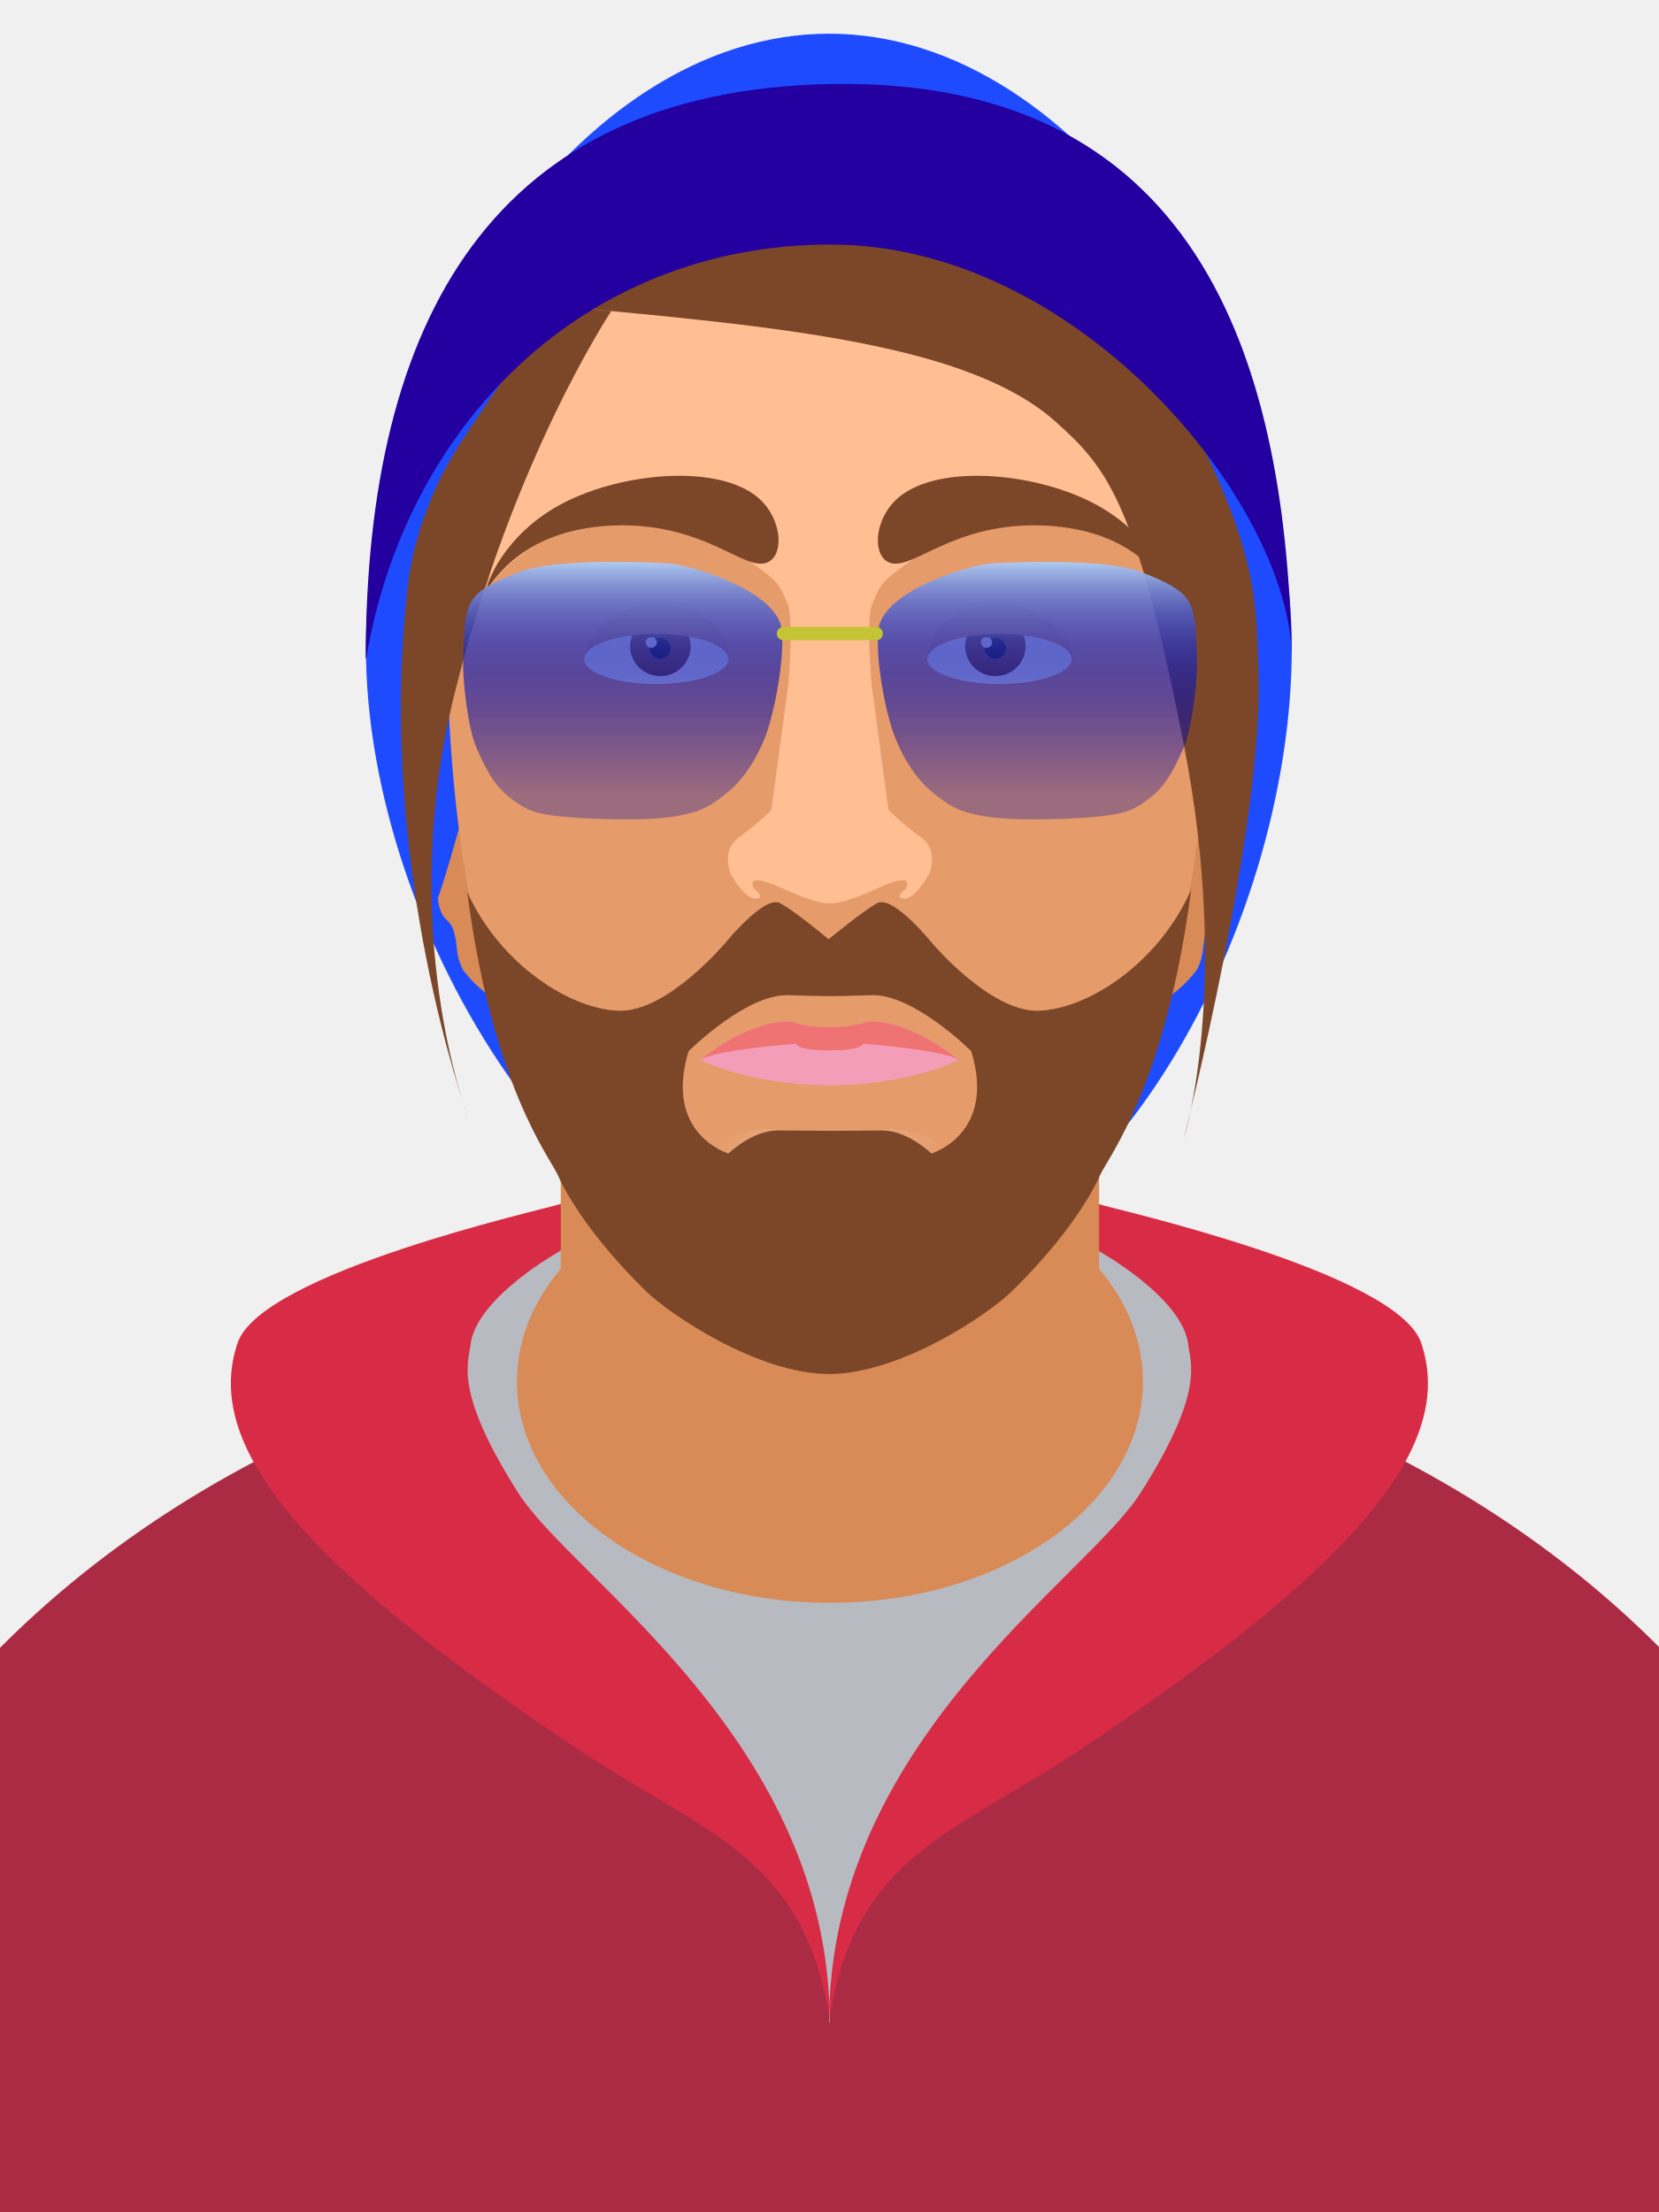
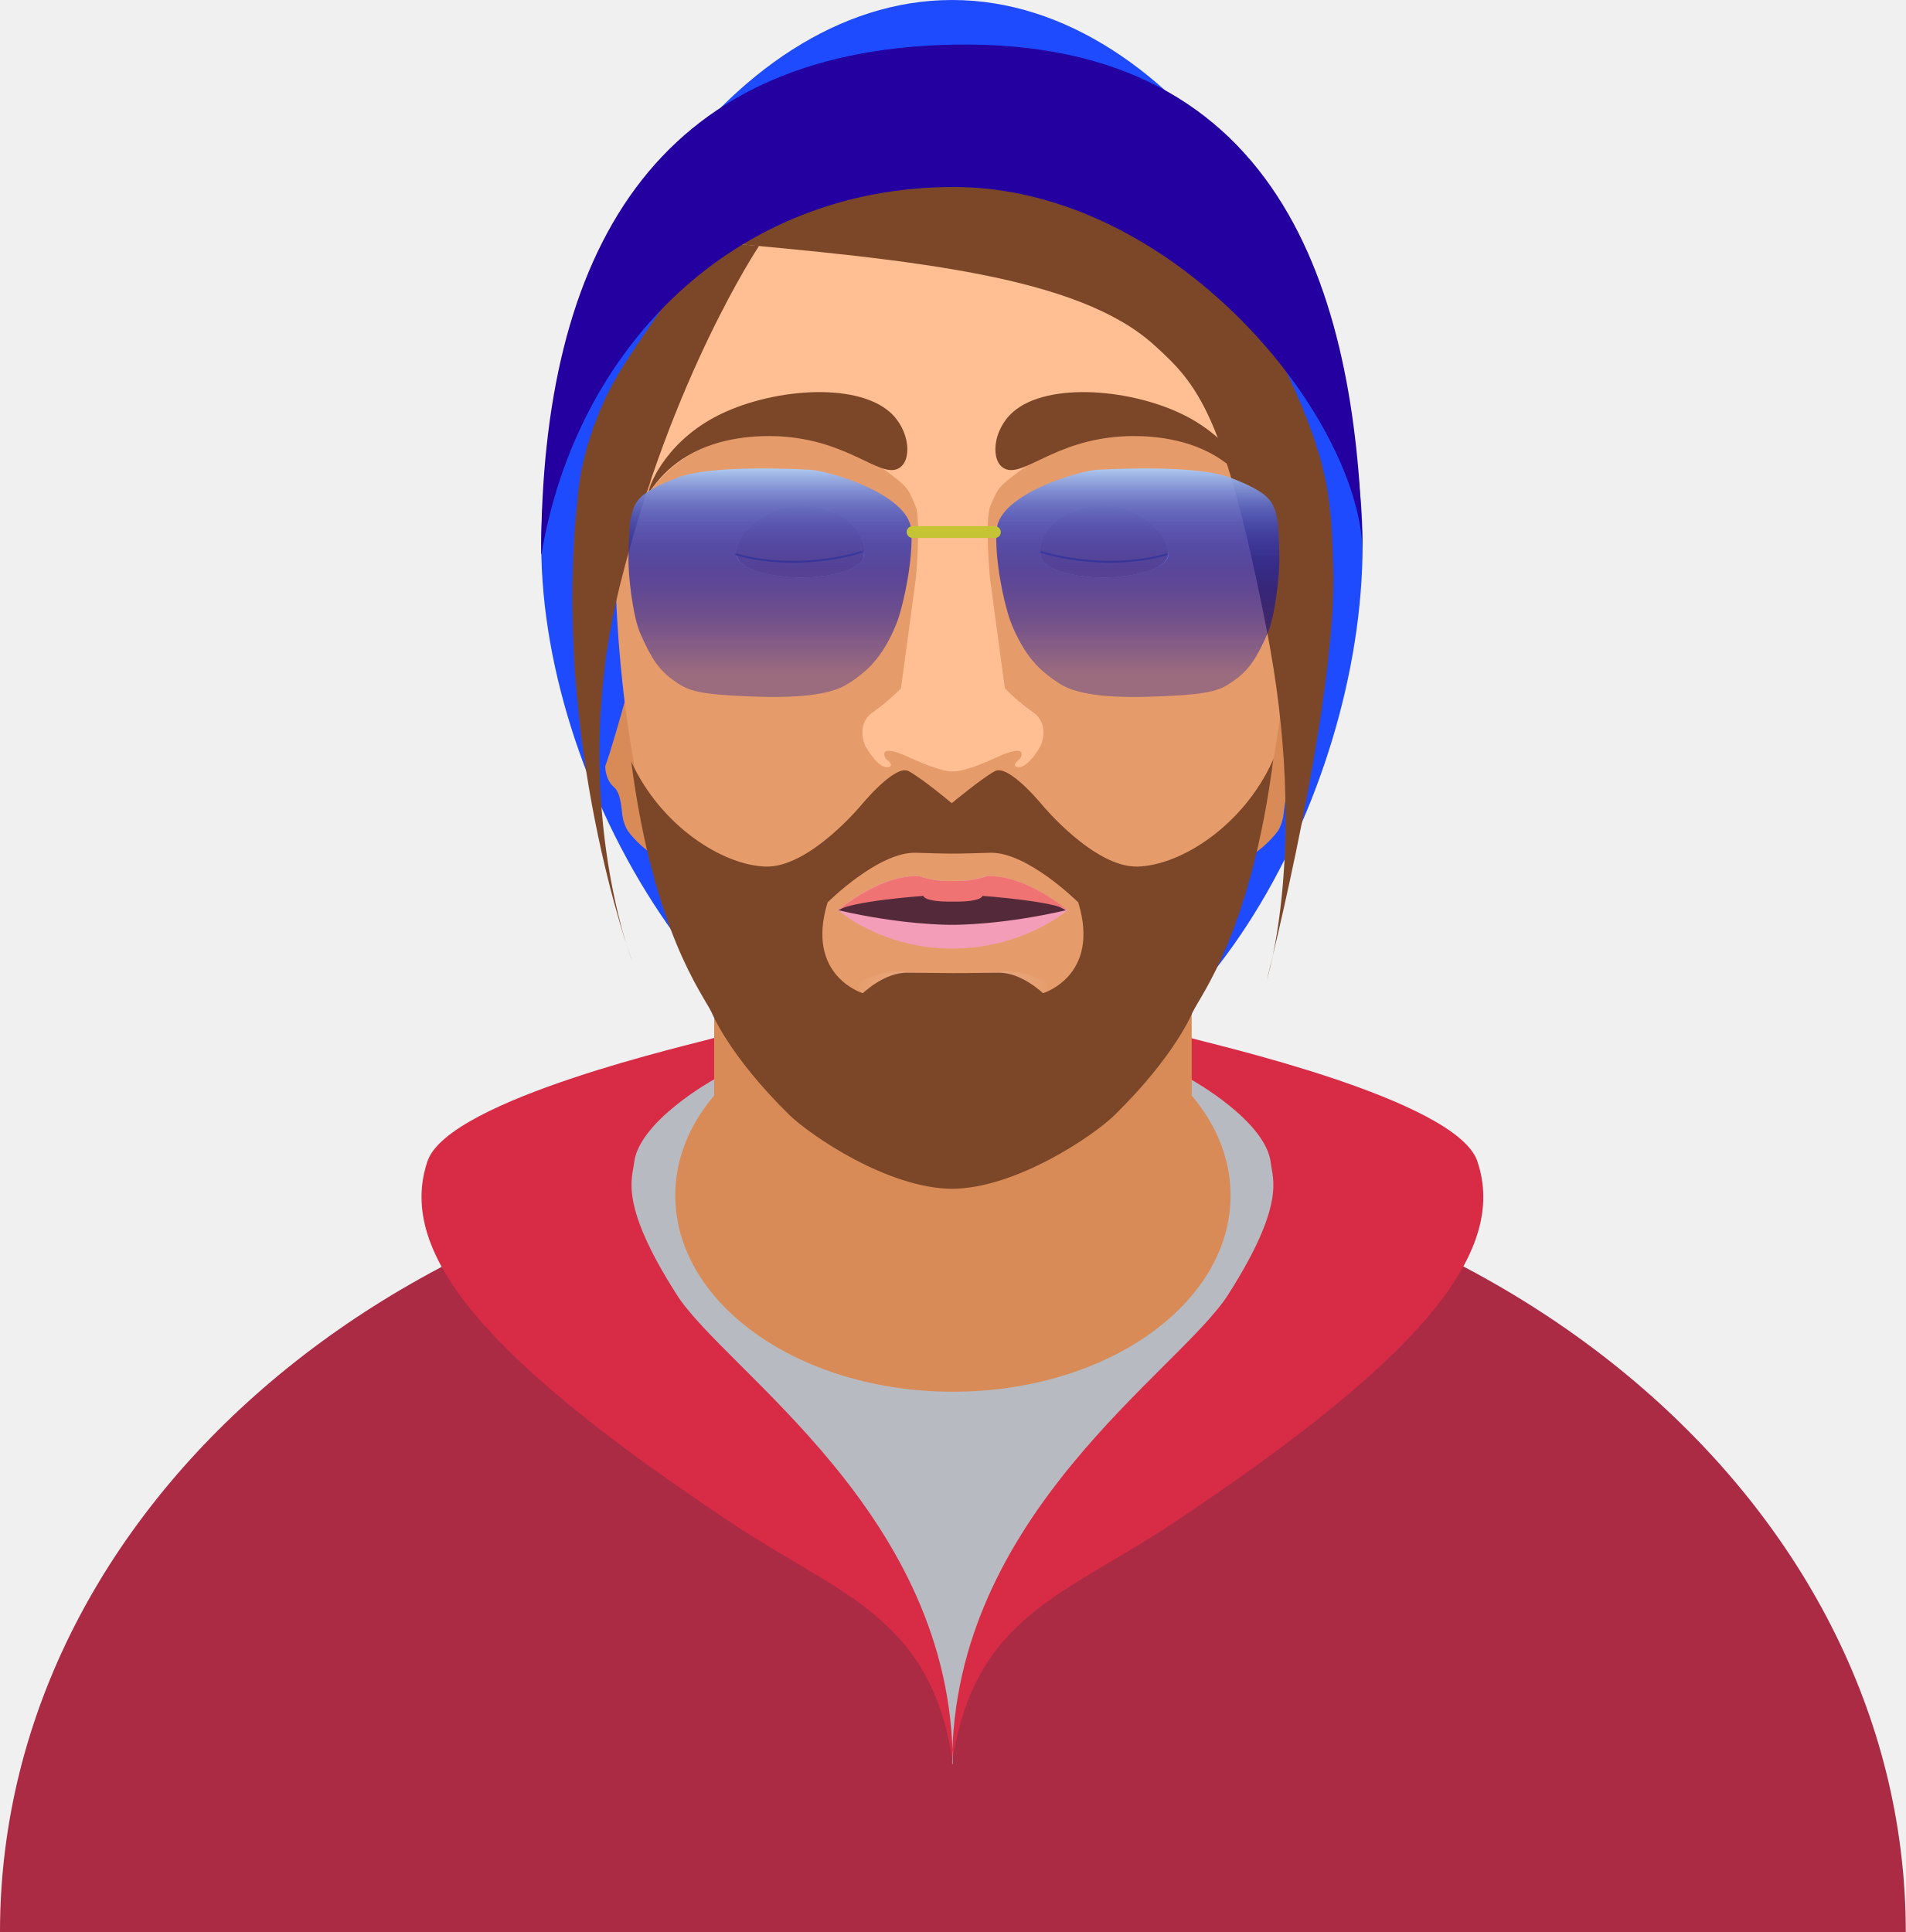
- <svg xmlns="http://www.w3.org/2000/svg" version="1.1" id="profile-picture" x="0px" y="0px" viewBox="0 0 768 1024" style="enable-background:new 0 0 768 1024;" xml:space="preserve">
-   <style type="text/css">
- 	.st0{fill:#AB2B45;}
- 	.st1{fill:#D82B45;}
- 	.st2{fill:#B8BAC1;}
- 	.st3{fill:#D88B56;}
- 	.st4{fill:#1F4BFF;}
- 	.st5{fill:#E59B6A;}
- 	.st6{fill:url(#barbilla_00000011029923621825752590000010954523284827705486_);}
- 	.st7{fill:#7C4729;}
- 	.st8{fill:#F49DB8;}
- 	.st9{fill:#FFBF93;}
- 	.st10{fill:#23009F;}
- 	.st11{fill:none;stroke:#7A5C5C;}
- 	.st12{display:none;}
- 	.st13{display:inline;fill:#F49DB8;}
- 	.st14{display:inline;fill:#542A3B;}
- 	.st15{fill:#EF7373;}
- 	.st16{fill:#FFFEF8;}
- 	.st17{fill:#773A11;}
- 	.st18{stroke:#000000;stroke-miterlimit:10;}
- 	.st19{fill:#FFFFFF;}
- 	.st20{fill:url(#lente_izq_00000052079855053341554320000012634867327023321014_);}
- 	.st21{fill:url(#lente_der_00000178174954654604261990000007848434116371656110_);}
- 	.st22{fill:#C4C435;}
- </style>
+ <svg xmlns="http://www.w3.org/2000/svg" xmlns:xlink="http://www.w3.org/1999/xlink" id="profile-picture" viewBox="0 0 994.6 1008.4">
+   <defs>
+     <style>.cls-1{fill:#ab2b45;}.cls-2{fill:#d82b45;}.cls-3{fill:#b8bac1;}.cls-4{fill:#d88b56;}.cls-5{fill:#1f4bff;}.cls-6{fill:#fff;}.cls-7{fill:#7c4729;}.cls-8{stroke:#000;stroke-miterlimit:10;}.cls-9{fill:#e59b6a;}.cls-10{fill:url(#Degradado_sin_nombre);}.cls-11{fill:#f49db8;}.cls-12{fill:#ffbf93;}.cls-13{fill:#23009f;}.cls-14{fill:#542a3b;}.cls-15{fill:#ef7373;}.cls-16{fill:none;stroke:#7a5c5c;}.cls-17{fill:url(#Degradado_sin_nombre_2);}.cls-18{fill:url(#Degradado_sin_nombre_3);}.cls-19{fill:#c4c435;}</style>
+     <radialGradient id="Degradado_sin_nombre" cx="383.68" cy="-23.89" r="85.15" gradientTransform="translate(0 541.22) scale(1 0.45)" gradientUnits="userSpaceOnUse">
+       <stop offset="0.09" stop-color="#eeb99d" />
+       <stop offset="0.24" stop-color="#eaac87" />
+       <stop offset="0.41" stop-color="#e7a377" />
+       <stop offset="0.6" stop-color="#e69d6d" />
+       <stop offset="0.84" stop-color="#e59b6a" />
+     </radialGradient>
+     <linearGradient id="Degradado_sin_nombre_2" x1="288.27" y1="900.67" x2="288.27" y2="1019.89" gradientTransform="matrix(1, 0, 0, -1, 0, 1280)" gradientUnits="userSpaceOnUse">
+       <stop offset="0.1" stop-color="#0006aa" stop-opacity="0.32" />
+       <stop offset="0.33" stop-color="#0208ab" stop-opacity="0.5" />
+       <stop offset="0.47" stop-color="#0911ae" stop-opacity="0.6" />
+       <stop offset="0.57" stop-color="#161fb3" stop-opacity="0.68" />
+       <stop offset="0.67" stop-color="#2832ba" stop-opacity="0.75" />
+       <stop offset="0.76" stop-color="#3f4cc3" stop-opacity="0.82" />
+       <stop offset="0.84" stop-color="#5b6cce" stop-opacity="0.88" />
+       <stop offset="0.91" stop-color="#7c91db" stop-opacity="0.93" />
+       <stop offset="0.98" stop-color="#a2bcea" stop-opacity="0.98" />
+       <stop offset="1" stop-color="#afcaef" />
+     </linearGradient>
+     <linearGradient id="Degradado_sin_nombre_3" x1="-1499.78" y1="900.67" x2="-1499.78" y2="1019.89" gradientTransform="translate(-1019.55 1280) rotate(180)" xlink:href="#Degradado_sin_nombre_2" />
+   </defs>
  <g id="cara">
    <g id="ropa">
-       <path id="campera-atras" class="st0" d="M-113.1,1024c0-227.2,222.7-411.3,497.3-411.3S881.5,796.8,881.5,1024" />
-       <path id="campera-frente" class="st1" d="M384.1,934.6c-11.9-75.3-58-86-114.5-123.5C141.1,725.8,93.6,669.9,110,621.7    c11-32.6,141.2-61.7,149.4-64.3h249.1c8.2,2.6,138.4,31.7,149.4,64.3c16.4,48.2-31.1,104.1-159.6,189.4    c-56.5,37.5-102.5,48.2-114.4,123.5" />
-       <path id="escote_remera" class="st2" d="M384.1,936.3c0-130.1-118.4-204.9-144-244.9c-30.2-47.3-23.2-60.5-22.3-68.8    c2.5-22,41.7-43.6,41.7-43.6h248.9c0,0,39.2,21.6,41.7,43.6c0.9,8.3,7.9,21.5-22.3,68.8c-25.6,40-144,114.8-144,244.9" />
+       <path id="campera-atras" class="cls-1" d="M-113.57,1024c0-227.2,222.7-411.3,497.3-411.3S881,796.8,881,1024" transform="translate(113.57 -15.6)" />
+       <path id="campera-frente" class="cls-2" d="M383.63,934.6c-11.9-75.3-58-86-114.5-123.5-128.5-85.3-176-141.2-159.6-189.4,11-32.6,141.2-61.7,149.4-64.3H508c8.2,2.6,138.4,31.7,149.4,64.3,16.4,48.2-31.1,104.1-159.6,189.4-56.5,37.5-102.5,48.2-114.4,123.5" transform="translate(113.57 -15.6)" />
+       <path id="escote_remera" data-name="escote remera" class="cls-3" d="M383.63,936.3c0-130.1-118.4-204.9-144-244.9-30.2-47.3-23.2-60.5-22.3-68.8,2.5-22,41.7-43.6,41.7-43.6h248.9s39.2,21.6,41.7,43.6c.9,8.3,7.9,21.5-22.3,68.8-25.6,40-144,114.8-144,244.9" transform="translate(113.57 -15.6)" />
    </g>
-     <path id="cuello" class="st3" d="M384.2,742c80,0,144.9-45.8,144.9-102.4c0-16.8-5.7-32.6-15.9-46.6c-1.2-1.7-2.5-3.3-3.8-4.9   l-0.6-0.7v-49.1H259.6v49.1l-0.6,0.7c-1.3,1.6-2.6,3.2-3.8,4.9c-10.2,14-15.9,29.8-15.9,46.6C239.4,696.2,304.2,742,384.2,742" />
-     <path id="gorro-atras" class="st4" d="M383.8,15.6C502.1,15.6,598,168.4,598,300.1s-90.2,296.7-208.5,296.7s-220.1-165-220.1-296.7   S265.4,15.6,383.8,15.6z" />
-     <path id="orejas" class="st3" d="M554.2,377.5c9.1,32.5,11.4,38,11.4,38s0.2,7-4.5,10.9c-4.1,3.4-3.8,12.9-4.7,16.3   c-0.9,3.6-2.1,6-2.5,6.5c-1.8,2.4-7,8.7-14.2,13.1h-311c-7.3-4.4-12.4-10.7-14.2-13.1c-0.4-0.5-1.6-2.9-2.5-6.5   c-0.8-3.4-0.6-12.9-4.7-16.3c-4.7-4-4.5-10.9-4.5-10.9s2.3-5.5,11.4-38" />
-     <path id="cabeza" class="st5" d="M383.3,636.1C524.9,613.7,566,420.4,559.7,266.8c-1.3-30.7-10.4-60.5-26.7-86.5   C466,73.9,354.6,57.7,274.2,131.9c-14.4,13.3-27.8,29.5-39.8,48.6c-16.2,25.9-25.4,55.7-26.7,86.2   c-6.5,153.1,35.5,347.8,176.4,369.4" />
-     <radialGradient id="barbilla_00000041983063616595122070000017227163983306174100_" cx="384.15" cy="-23.886" r="85.15" gradientTransform="matrix(1 0 0 0.4502 1.122996e-04 541.2196)" gradientUnits="userSpaceOnUse">
-       <stop offset="9.490659e-02" style="stop-color:#EEB99D" />
-       <stop offset="0.243" style="stop-color:#EAAC87" />
-       <stop offset="0.411" style="stop-color:#E7A377" />
-       <stop offset="0.597" style="stop-color:#E69D6D" />
-       <stop offset="0.836" style="stop-color:#E59B6A" />
-     </radialGradient>
-     <path id="barbilla" style="fill:url(#barbilla_00000041983063616595122070000017227163983306174100_);" d="M386.1,533.8   c14.9,0.1,32,5.3,38.6,4.4s13.1-8.7,5.5-11.6c-5.3-2-9.8-3.6-16.9-3.9s-0.5,0.4-14.3,0.8c-13.8,0.4-14.7,0.4-14.7,0.4H384   c0,0-0.9,0.1-14.7-0.4c-13.8-0.4-7.1-1.1-14.3-0.8s-11.6,1.9-16.9,3.9c-7.6,2.8-1.1,10.6,5.5,11.6c6.6,0.9,23.6-4.3,38.6-4.4" />
-     <path class="st7" d="M551.1,412.6c-15.3,33.9-47.9,54.7-70.5,55.3C458,468.4,431,436,431,436s-17.7-21.8-24.9-17.9   c-6.8,3.7-21.2,15.7-22.5,16.7c-1.3-1.1-15.6-13-22.5-16.7c-7.1-3.9-24.9,17.9-24.9,17.9s-27,32.5-49.6,31.9   c-22.5-0.6-54.9-21.2-70.3-54.9c11.7,89.4,37.7,121.9,42,131.1c0,0,8.9,22.4,40.6,53.5c11,10.7,51.4,38.3,84.9,38.5   c33.4-0.2,74-27.8,84.8-38.5c31.7-31.1,40.6-53.5,40.6-53.5c4.3-9.2,30.6-42.1,42.3-132.8L551.1,412.6z M431.2,534   c0,0-11.2-10.9-23.2-10.7s-23.8,0.2-23.8,0.2s-11.8-0.1-23.8-0.2c-12-0.2-23.2,10.7-23.2,10.7s-30.2-9-18.4-47.4   c0,0,26.6-26.5,46-25.9c19.4,0.6,19.4,0.4,19.4,0.4s0,0.2,19.4-0.4c19.4-0.6,46,25.9,46,25.9C461.4,525,431.2,534,431.2,534z" />
-     <path id="boca_cerrada_x5F_ext" class="st8" d="M383.7,475.4c10.6,0.5,18.1-2.5,18.1-2.5c20.5-0.7,42,17.8,42,17.8   s-22.8,11.7-60,11.7h0.4c-37.2,0-60-11.7-60-11.7s21.5-18.5,42-17.8c0,0,7.5,3,18.1,2.5" />
-     <path id="frente-nariz" class="st9" d="M384.3,139.7h135.9l22.6,133.2c0,0-18.2-29.9-59.7-31c-18.3-1.1-50,9-62.3,18.2   c-12.6,9.4-12.9,9.6-17.1,19.7c-2.9,7-0.2,37.3-0.2,37.3l7.8,57.8c0,0,5.9,6.2,15,12.7c8.6,6.2,3.8,17,3.8,17s-7.3,13.7-13,11.1   c-2.1-1,2.2-4.2,2.2-4.2s5.4-8.7-12.5-0.5c-17.8,8.2-22.6,7.2-22.6,7.2s-4.8,1-22.6-7.2c-17.9-8.2-12.5,0.5-12.5,0.5   s4.3,3.2,2.2,4.2c-5.7,2.6-13-11.1-13-11.1s-4.8-10.8,3.8-17c9.1-6.5,15-12.7,15-12.7l7.8-57.8c0,0,2.7-30.3-0.2-37.3   c-4.1-10.1-4.5-10.3-17.1-19.7c-12.4-9.2-44-19.3-62.3-18.2c-41.5,1.1-59.7,31-59.7,31l22.6-133.2L384.3,139.7" />
-     <g>
-       <path class="st7" d="M225.7,272.1c0.8,0.3,7.5-13.4,26.4-21.9c18-8.1,37.6-7.1,42.5-6.8c35.3,2.2,51.4,21.6,61,16.8    c7.5-3.7,6.4-20-4.3-29.5c-18.2-16.1-63.1-12.2-90.8,2.3C232.6,247.6,224.7,271.7,225.7,272.1z" />
-       <path class="st7" d="M541.1,272.1c-0.8,0.3-7.5-13.4-26.4-21.9c-18-8.1-37.6-7.1-42.5-6.8c-35.3,2.2-51.4,21.6-61,16.8    c-7.5-3.7-6.4-20,4.3-29.5c18.2-16.1,63.1-12.2,90.8,2.3C534.2,247.6,542.1,271.7,541.1,272.1z" />
-     </g>
-     <g id="pelo">
-       <path id="pelo-der" class="st7" d="M257.7,141.7c106.6,9.6,191.7,18.1,231.3,53.8c23.2,20.9,36.9,36.3,59,149.1s0,182.6,0,182.6    s37.4-147.3,34.6-217c-1.4-34.2,0.3-58-42-134.5c-39.4-71.2-121.3-101.4-179.1-96.3S257.7,141.7,257.7,141.7z" />
-       <path id="pelo-izq" class="st7" d="M257.7,141.7c0,0-25.2,33.5-44.5,63.3c-23.2,35.7-24.9,70.3-24.9,70.9    c-13.6,126.3,28.3,240.9,28.3,240.9s-33.4-86.2-6.2-195.6S283,144,283,144L257.7,141.7z" />
-     </g>
-     <path id="goffo-frente" class="st10" d="M169.5,304.9c18-107.6,100.2-191.7,215.1-191.7S596,232.4,598,303l0,0   c-2.7-126.3-37.4-267.5-213.7-264.1c-155.3,3-214.9,108.1-215,266H169.5z" />
-     <g id="ojos_cerrados">
-       <g id="parpado_izq">
-         <path id="parpado_fondo_izq" class="st3" d="M429.9,303c0,0.8,0.1,1.7,0.2,2.5c0,6.4,15.1,11.6,33.3,11.6c5.2,0,31-1.7,33-11.6     c0.1-0.4,0.2-1.2,0-2.5c-1.5-10-16.3-23.2-33.3-23.2C444.7,279.8,429.9,290.1,429.9,303z" />
-         <path id="parpado_linea_izq" class="st11" d="M496.1,304.8l-2.7,0.8c-32.9,8.3-63.5-2-63.5-2" />
+     <path id="cuello" class="cls-4" d="M383.73,742c80,0,144.9-45.8,144.9-102.4,0-16.8-5.7-32.6-15.9-46.6-1.2-1.7-2.5-3.3-3.8-4.9l-.6-.7V538.3H259.13v49.1l-.6.7c-1.3,1.6-2.6,3.2-3.8,4.9-10.2,14-15.9,29.8-15.9,46.6.1,56.6,64.9,102.4,144.9,102.4" transform="translate(113.57 -15.6)" />
+     <path id="gorro-atras" class="cls-5" d="M383.33,15.6c118.3,0,214.2,152.8,214.2,284.5S507.33,596.8,389,596.8s-220.1-165-220.1-296.7S264.93,15.6,383.33,15.6Z" transform="translate(113.57 -15.6)" />
+     <path id="orejas" class="cls-4" d="M553.73,377.5c9.1,32.5,11.4,38,11.4,38s.2,7-4.5,10.9c-4.1,3.4-3.8,12.9-4.7,16.3a22.43,22.43,0,0,1-2.5,6.5,54.79,54.79,0,0,1-14.2,13.1h-311A53.11,53.11,0,0,1,214,449.2a22.43,22.43,0,0,1-2.5-6.5c-.8-3.4-.6-12.9-4.7-16.3-4.7-4-4.5-10.9-4.5-10.9s2.3-5.5,11.4-38" transform="translate(113.57 -15.6)" />
+     <rect id="blanco_ojos" data-name="blanco ojos" class="cls-6" x="369.9" y="264.2" width="254.8" height="49.45" />
+     <g id="ojos_abiertos" data-name="ojos abiertos">
+       <g id="ojo_derecho" data-name="ojo derecho">
+         <circle id="iris" class="cls-7" cx="578.62" cy="284.42" r="11.28" />
+         <ellipse id="pupila" class="cls-8" cx="578.62" cy="284.42" rx="4.4" ry="4.3" />
+         <ellipse id="brillo" class="cls-6" cx="574.52" cy="281.72" rx="2.6" ry="2.5" />
      </g>
-       <g id="parpado_der">
-         <path id="parpado_fondo_der" class="st3" d="M337,303c0,0.8-0.1,1.7-0.2,2.5c0,6.4-15.1,11.6-33.3,11.6c-5.2,0-31-1.7-33-11.6     c-0.1-0.4-0.2-1.2,0-2.5c1.5-10,16.3-23.2,33.3-23.2C322.2,279.8,337,290.1,337,303z" />
-         <path id="parpado_linea_der" class="st11" d="M270.7,304.8l2.7,0.8c32.9,8.3,63.5-2,63.5-2" />
+       <g id="ojo_izquierdo" data-name="ojo izquierdo">
+         <circle id="iris-2" data-name="iris" class="cls-7" cx="423.42" cy="284.42" r="11.28" />
+         <ellipse id="pupila-2" data-name="pupila" class="cls-8" cx="423.42" cy="284.42" rx="4.4" ry="4.3" />
+         <ellipse id="brillo-2" data-name="brillo" class="cls-6" cx="419.32" cy="281.72" rx="2.6" ry="2.5" />
      </g>
    </g>
+     <path id="cara-2" data-name="cara" class="cls-9" d="M559.93,266.8a176.73,176.73,0,0,0-26.7-86.5c-67-106.4-178.4-122.6-258.8-48.4a238.53,238.53,0,0,0-39.8,48.6,177,177,0,0,0-26.7,86.2c-6.49,153,35.42,347.42,176,369.33C525.21,613.34,566.23,420.26,559.93,266.8ZM303.84,317.1c-4,0-20.18-1-28.35-6l-.11-.07-.29-.17c-2.83-1.7-4.46-3.68-4.46-5.78a4.13,4.13,0,0,1,.11-.86,8.65,8.65,0,0,1,.1-1.24c1.5-10,16.3-23.2,33.3-23.2,18.4,0,33.2,10.3,33.2,23.2,0,.35,0,.71,0,1.08a4.47,4.47,0,0,1,.14,1,5,5,0,0,1-1.21,3.1C332.68,313.3,319.4,317.1,303.84,317.1Zm184.38-4.44c-8.62,3.65-21.75,4.44-25.29,4.44-17.4,0-32-4.75-33.2-10.77a4,4,0,0,1-.2-1.23,2,2,0,0,1,0-.24,16.94,16.94,0,0,1-.13-1.86c0-12.9,14.8-23.2,33.2-23.2,17,0,31.8,13.2,33.3,23.2,0,.15,0,.27,0,.4a4.26,4.26,0,0,1,.36,1.7C496.33,308,493.27,310.63,488.22,312.66Z" transform="translate(113.57 -15.6)" />
+     <path id="parpado_rec_der" data-name="parpado rec der" class="cls-4" d="M448.23,294.7a96.13,96.13,0,0,1,14.7-1.2c16.75,0,30.67,4.31,33,9.9,0-.13,0-.25,0-.4-1.5-10-16.3-23.2-33.3-23.2-18.4,0-33.2,10.3-33.2,23.2a16.94,16.94,0,0,0,.13,1.86C429.82,300.46,437.33,296.57,448.23,294.7Z" transform="translate(113.57 -15.6)" />
+     <path id="parpado_rec_izq" data-name="parpado rec izq" class="cls-4" d="M304,293.5a97.2,97.2,0,0,1,14.7,1.2c10.26,1.75,17.51,5.3,18.56,9.38,0-.37,0-.73,0-1.08,0-12.9-14.8-23.2-33.2-23.2-17,0-31.8,13.2-33.3,23.2a8.65,8.65,0,0,0-.1,1.24C272,298.24,286.47,293.5,304,293.5Z" transform="translate(113.57 -15.6)" />
+     <path id="barbilla" class="cls-10" d="M385.63,533.8c14.9.1,32,5.3,38.6,4.4s13.1-8.7,5.5-11.6c-5.3-2-9.8-3.6-16.9-3.9s-.5.4-14.3.8-14.7.4-14.7.4h-.3s-.9.1-14.7-.4-7.1-1.1-14.3-.8-11.6,1.9-16.9,3.9c-7.6,2.8-1.1,10.6,5.5,11.6s23.6-4.3,38.6-4.4" transform="translate(113.57 -15.6)" />
+     <path id="barba" class="cls-7" d="M550.63,412.6c-15.3,33.9-47.9,54.7-70.5,55.3s-49.6-31.9-49.6-31.9-17.7-21.8-24.9-17.9c-6.79,3.73-21.23,15.66-22.5,16.72-1.27-1.06-15.62-13-22.5-16.72-7.1-3.9-24.9,17.9-24.9,17.9s-27,32.5-49.6,31.9-54.92-21.23-70.3-54.87c11.7,89.38,37.7,121.87,42,131.07,0,0,8.9,22.4,40.6,53.5,11,10.66,51.42,38.3,84.85,38.49,33.43-.19,74-27.83,84.85-38.49,31.7-31.1,40.6-53.5,40.6-53.5,4.3-9.2,30.6-42.1,42.3-132.8ZM430.73,534s-11.2-10.9-23.2-10.7-23.8.2-23.8.2l-23.8-.2c-12-.2-23.2,10.7-23.2,10.7s-30.2-9-18.4-47.4c0,0,26.6-26.5,46-25.9s19.4.4,19.4.4,0,.2,19.4-.4,46,25.9,46,25.9C460.93,525,430.73,534,430.73,534Z" transform="translate(113.57 -15.6)" />
+     <path id="boca_cerrada_ext" data-name="boca cerrada_ext" class="cls-11" d="M383.23,475.4a47.24,47.24,0,0,0,18.1-2.5c20.5-.7,42,17.8,42,17.8s-22.8,11.7-60,11.7h.4c-37.2,0-60-11.7-60-11.7s21.5-18.5,42-17.8a47.24,47.24,0,0,0,18.1,2.5" transform="translate(113.57 -15.6)" />
+     <path id="frente-nariz" class="cls-12" d="M383.83,139.7h135.9l22.6,133.2s-18.2-29.9-59.7-31c-18.3-1.1-50,9-62.3,18.2-12.6,9.4-12.9,9.6-17.1,19.7-2.9,7-.2,37.3-.2,37.3l7.8,57.8a115,115,0,0,0,15,12.7c8.6,6.2,3.8,17,3.8,17s-7.3,13.7-13,11.1c-2.1-1,2.2-4.2,2.2-4.2s5.4-8.7-12.5-.5-22.6,7.2-22.6,7.2-4.8,1-22.6-7.2-12.5.5-12.5.5,4.3,3.2,2.2,4.2c-5.7,2.6-13-11.1-13-11.1s-4.8-10.8,3.8-17a115,115,0,0,0,15-12.7l7.8-57.8s2.7-30.3-.2-37.3c-4.1-10.1-4.5-10.3-17.1-19.7-12.4-9.2-44-19.3-62.3-18.2-41.5,1.1-59.7,31-59.7,31l22.6-133.2h136.1" transform="translate(113.57 -15.6)" />
+     <path class="cls-7" d="M225.23,272.1c.8.3,7.5-13.4,26.4-21.9,18-8.1,37.6-7.1,42.5-6.8,35.3,2.2,51.4,21.6,61,16.8,7.5-3.7,6.4-20-4.3-29.5-18.2-16.1-63.1-12.2-90.8,2.3C232.13,247.6,224.23,271.7,225.23,272.1Z" transform="translate(113.57 -15.6)" />
+     <path class="cls-7" d="M540.61,272.1c-.8.3-7.5-13.4-26.4-21.9-18-8.1-37.6-7.1-42.5-6.8-35.3,2.2-51.4,21.6-61,16.8-7.5-3.7-6.4-20,4.3-29.5,18.2-16.1,63.1-12.2,90.8,2.3C533.71,247.6,541.61,271.7,540.61,272.1Z" transform="translate(113.57 -15.6)" />
+     <g id="pelo">
+       <path id="pelo-der" class="cls-7" d="M257.23,141.7c106.6,9.6,191.7,18.1,231.3,53.8,23.2,20.9,36.9,36.3,59,149.1s0,182.6,0,182.6,37.4-147.3,34.6-217c-1.4-34.2.3-58-42-134.5C500.73,104.5,418.83,74.3,361,79.4S257.23,141.7,257.23,141.7Z" transform="translate(113.57 -15.6)" />
+       <path id="pelo-izq" class="cls-7" d="M257.23,141.7S232,175.2,212.73,205c-23.2,35.7-24.9,70.3-24.9,70.9-13.6,126.3,28.3,240.9,28.3,240.9s-33.4-86.2-6.2-195.6S282.53,144,282.53,144Z" transform="translate(113.57 -15.6)" />
+     </g>
+     <path id="goffo-frente" class="cls-13" d="M169,304.9c18-107.6,100.2-191.7,215.1-191.7S595.53,232.4,597.53,303h0c-2.7-126.3-37.4-267.5-213.7-264.1-155.3,3-214.9,108.1-215,266Z" transform="translate(113.57 -15.6)" />
  </g>
-   <g id="boca_abierta" class="st12">
-     <path id="boca_abierta_ext" class="st13" d="M443.8,490.7c0,0-22.9,20-60.1,20c-18.6,0-33.5-5-43.7-10s-15.8-10-15.8-10   s21.5-18.5,42-17.8c0,0,7.4,2.9,17.8,2.5c10.4,0.4,17.8-2.5,17.8-2.5C422.3,472.2,443.8,490.7,443.8,490.7z" />
-     <path id="boca_abierta_int" class="st14" d="M443,490.7c-33.4,7.7-57.1,7.6-59.3,7.6c-0.1,0-0.2,0-0.2,0c-2.2,0-25.9,0.1-59.3-7.6   c0,0,3.7-2.6,19.7-8c15.4-5.2,38-1.8,39.7-1.5l0,0c1.7-0.3,24.2-3.7,39.7,1.5C439.3,488.1,443,490.7,443,490.7z" />
+   <g id="boca_abierta" data-name="boca abierta">
+     <path id="boca_abierta_ext" data-name="boca abierta ext" class="cls-11" d="M443.53,490.7s-22.9,20-60.1,20a99.19,99.19,0,0,1-43.7-10,75.66,75.66,0,0,1-15.8-10s21.5-18.5,42-17.8a48.27,48.27,0,0,0,17.8,2.5,48.27,48.27,0,0,0,17.8-2.5C422,472.2,443.53,490.7,443.53,490.7Z" transform="translate(113.57 -15.6)" />
+     <path id="boca_abierta_int" data-name="boca abierta int" class="cls-14" d="M442.73,490.7c-33.4,7.7-57.1,7.6-59.3,7.6h-.2c-2.2,0-25.9.1-59.3-7.6,0,0,3.7-2.6,19.7-8,15.4-5.2,38-1.8,39.7-1.5h0c1.7-.3,24.2-3.7,39.7,1.5C439,488.1,442.73,490.7,442.73,490.7Z" transform="translate(113.57 -15.6)" />
  </g>
-   <path id="labio_superior" class="st15" d="M383.7,475.4c10.6,0.5,18.1-2.5,18.1-2.5c20.5-0.7,42,17.8,42,17.8v0.1  c-5.8-4.8-44.4-7.6-44.4-7.6s0,3.2-15.6,3h0.4c-15.6,0.2-15.6-3-15.6-3s-38.6,2.8-44.4,7.6v-0.1c0,0,21.5-18.5,42-17.8  c0,0,7.5,3,18.1,2.5" />
-   <g id="ojos_abiertos">
-     <g id="ojo_derecho">
-       <path id="esclera_00000168827827899866415740000004401619328665230001_" class="st16" d="M448,294.7c-11.1,1.9-18.7,5.9-18.7,10.4    c0,6.4,15,11.6,33.4,11.6s33.4-5.2,33.4-11.6s-15-11.6-33.4-11.6C457.5,293.5,452.5,294,448,294.7" />
-       <path id="iris_00000168099540992788234590000003980937353147756470_" class="st17" d="M447.7,294.6c0,0,13.7-2.3,26.1-0.5    l-0.1-0.2c0.7,1.6,1.1,3.4,1.1,5.3c0,7.6-6.3,13.8-14,13.8s-14-6.2-14-13.8c0-1.7,0.3-3.3,0.9-4.8" />
-       <ellipse id="pupila_00000177451743733911501190000004708249321727522466_" class="st18" cx="460.8" cy="300.1" rx="4.4" ry="4.3" />
-       <ellipse id="brillo_00000165236135770231990410000000134422231817328298_" class="st19" cx="456.7" cy="297.4" rx="2.6" ry="2.5" />
+   <path id="labio_superior" data-name="labio superior" class="cls-15" d="M383.43,475.4a47.24,47.24,0,0,0,18.1-2.5c20.5-.7,42,17.8,42,17.8v.1c-5.8-4.8-44.4-7.6-44.4-7.6s0,3.2-15.6,3h.4c-15.6.2-15.6-3-15.6-3s-38.6,2.8-44.4,7.6v-.1s21.5-18.5,42-17.8a47.24,47.24,0,0,0,18.1,2.5" transform="translate(113.57 -15.6)" />
+   <g id="ojos_cerrados" data-name="ojos cerrados">
+     <g id="parpado_izq" data-name="parpado izq">
+       <path id="parpado_fondo_izq" data-name="parpado fondo izq" class="cls-4" d="M429.43,303a21.05,21.05,0,0,0,.2,2.5c0,6.4,15.1,11.6,33.3,11.6,5.2,0,31-1.7,33-11.6a6.5,6.5,0,0,0,0-2.5c-1.5-10-16.3-23.2-33.3-23.2C444.23,279.8,429.43,290.1,429.43,303Z" transform="translate(113.57 -15.6)" />
+       <path id="parpado_linea_izq" data-name="parpado linea izq" class="cls-16" d="M495.63,304.8l-2.7.8c-32.9,8.3-63.5-2-63.5-2" transform="translate(113.57 -15.6)" />
    </g>
-     <g id="ojo_izquierdo">
-       <path id="esclera" class="st16" d="M318.5,294.7c11.1,1.9,18.7,5.9,18.7,10.4c0,6.4-15,11.6-33.4,11.6s-33.4-5.2-33.4-11.6    s15-11.6,33.4-11.6C309,293.5,313.9,294,318.5,294.7" />
-       <path id="iris" class="st17" d="M318.8,294.6c0,0-13.7-2.3-26.1-0.5l0.1-0.2c-0.7,1.6-1.1,3.4-1.1,5.3c0,7.6,6.3,13.8,14,13.8    s14-6.2,14-13.8c0-1.7-0.3-3.3-0.9-4.8" />
-       <ellipse id="pupila" class="st18" cx="305.6" cy="300.1" rx="4.4" ry="4.3" />
-       <ellipse id="brillo" class="st19" cx="301.5" cy="297.4" rx="2.6" ry="2.5" />
+     <g id="parpado_der" data-name="parpado der">
+       <path id="parpado_fondo_der" data-name="parpado fondo der" class="cls-4" d="M337.34,303a21.05,21.05,0,0,1-.2,2.5c0,6.4-15.1,11.6-33.3,11.6-5.2,0-31-1.7-33-11.6a6.5,6.5,0,0,1,0-2.5c1.5-10,16.3-23.2,33.3-23.2C322.54,279.8,337.34,290.1,337.34,303Z" transform="translate(113.57 -15.6)" />
+       <path id="parpado_linea_der" data-name="parpado linea der" class="cls-16" d="M270.23,304.8l2.7.8c32.9,8.3,63.5-2,63.5-2" transform="translate(113.57 -15.6)" />
    </g>
  </g>
  <g id="anteojo">
-     <g id="lentes_00000114038240203791663840000013090791986334289071_">
-       <linearGradient id="lente_izq_00000170275580043182695500000006012367958733805451_" gradientUnits="userSpaceOnUse" x1="288.271" y1="900.667" x2="288.271" y2="1019.894" gradientTransform="matrix(1 0 0 -1 0 1280)">
-         <stop offset="9.776536e-02" style="stop-color:#0006AA;stop-opacity:0.32" />
-         <stop offset="0.332" style="stop-color:#0208AB;stop-opacity:0.496" />
-         <stop offset="0.466" style="stop-color:#0911AE;stop-opacity:0.597" />
-         <stop offset="0.574" style="stop-color:#161FB3;stop-opacity:0.679" />
-         <stop offset="0.669" style="stop-color:#2832BA;stop-opacity:0.751" />
-         <stop offset="0.755" style="stop-color:#3F4CC3;stop-opacity:0.816" />
-         <stop offset="0.835" style="stop-color:#5B6CCE;stop-opacity:0.876" />
-         <stop offset="0.91" style="stop-color:#7C91DB;stop-opacity:0.932" />
-         <stop offset="0.979" style="stop-color:#A2BCEA;stop-opacity:0.984" />
-         <stop offset="1" style="stop-color:#AFCAEF" />
-       </linearGradient>
-       <path id="lente_izq" style="fill:url(#lente_izq_00000170275580043182695500000006012367958733805451_);" d="M362,292.3    c-1.3-19.1-43.5-31-52.7-31.5c-5.5-0.3-51-2.8-69,4c-11.8,4.5-17.6,8-20.5,11.4c-1.3,1.5-2.2,3.2-2.9,5l-0.8,2.8    c-0.1,0.7-0.7,3.3-0.8,4c-0.1,1.2-0.9,9-0.9,20.4c0,7.1,2.1,28.8,6.3,38.1c5.1,11.5,9,18.3,16.8,23.9c7.6,5.5,11.6,7.4,37.7,8.6    c26.1,1.1,39.9-0.6,48.8-4c7.3-2.8,16.6-11.1,18.4-13.7c0,0,7-7.1,12.5-21.9C358.5,329,363,306.8,362,292.3z" />
-       <linearGradient id="lente_der_00000089548468856623679190000003099338428509123510_" gradientUnits="userSpaceOnUse" x1="-1499.783" y1="900.667" x2="-1499.783" y2="1019.894" gradientTransform="matrix(-1 0 0 -1 -1019.555 1280)">
-         <stop offset="9.776536e-02" style="stop-color:#0006AA;stop-opacity:0.32" />
-         <stop offset="0.332" style="stop-color:#0208AB;stop-opacity:0.496" />
-         <stop offset="0.466" style="stop-color:#0911AE;stop-opacity:0.597" />
-         <stop offset="0.574" style="stop-color:#161FB3;stop-opacity:0.679" />
-         <stop offset="0.669" style="stop-color:#2832BA;stop-opacity:0.751" />
-         <stop offset="0.755" style="stop-color:#3F4CC3;stop-opacity:0.816" />
-         <stop offset="0.835" style="stop-color:#5B6CCE;stop-opacity:0.876" />
-         <stop offset="0.91" style="stop-color:#7C91DB;stop-opacity:0.932" />
-         <stop offset="0.979" style="stop-color:#A2BCEA;stop-opacity:0.984" />
-         <stop offset="1" style="stop-color:#AFCAEF" />
-       </linearGradient>
-       <path id="lente_der" style="fill:url(#lente_der_00000089548468856623679190000003099338428509123510_);" d="M406.5,292.3    c1.3-19.1,43.5-31,52.7-31.5c5.5-0.3,51-2.8,69,4c11.8,4.5,17.6,8,20.5,11.4c1.3,1.5,2.2,3.2,2.9,5l0.8,2.8c0.1,0.7,0.7,3.3,0.8,4    c0.1,1.2,0.9,9,0.9,20.4c0,7.1-2.1,28.8-6.3,38.1c-5.1,11.5-9,18.3-16.8,23.9c-7.6,5.5-11.6,7.4-37.7,8.6    c-26.1,1.1-39.9-0.6-48.8-4c-7.3-2.8-16.6-11.1-18.4-13.7c0,0-7-7.1-12.5-21.9C409.9,329,405.5,306.8,406.5,292.3z" />
+     <g id="lentes">
+       <path id="lente_izq" data-name="lente izq" class="cls-17" d="M362,292.3c-1.3-19.1-43.5-31-52.7-31.5-5.5-.3-51-2.8-69,4-11.8,4.5-17.6,8-20.5,11.4a16.76,16.76,0,0,0-2.9,5l-.8,2.8c-.1.7-.7,3.3-.8,4-.1,1.2-.9,9-.9,20.4,0,7.1,2.1,28.8,6.3,38.1,5.1,11.5,9,18.3,16.8,23.9,7.6,5.5,11.6,7.4,37.7,8.6s39.9-.6,48.8-4c7.3-2.8,16.6-11.1,18.4-13.7,0,0,7-7.1,12.5-21.9C358.5,329,363,306.8,362,292.3Z" transform="translate(113.57 -15.6)" />
+       <path id="lente_der" data-name="lente der" class="cls-18" d="M406.5,292.3c1.3-19.1,43.5-31,52.7-31.5,5.5-.3,51-2.8,69,4,11.8,4.5,17.6,8,20.5,11.4a16.76,16.76,0,0,1,2.9,5l.8,2.8c.1.7.7,3.3.8,4,.1,1.2.9,9,.9,20.4,0,7.1-2.1,28.8-6.3,38.1-5.1,11.5-9,18.3-16.8,23.9-7.6,5.5-11.6,7.4-37.7,8.6s-39.9-.6-48.8-4c-7.3-2.8-16.6-11.1-18.4-13.7,0,0-7-7.1-12.5-21.9C409.9,329,405.5,306.8,406.5,292.3Z" transform="translate(113.57 -15.6)" />
    </g>
-     <path id="anteojo_montura" class="st22" d="M405.6,296.4h-42.9c-1.7,0-3.1-1.4-3.1-3.1l0,0c0-1.7,1.4-3.1,3.1-3.1h42.9   c1.7,0,3.1,1.4,3.1,3.1l0,0C408.8,295,407.4,296.4,405.6,296.4z" />
+     <path id="anteojo_montura" data-name="anteojo montura" class="cls-19" d="M405.6,296.4H362.7a3.12,3.12,0,0,1-3.1-3.1h0a3.12,3.12,0,0,1,3.1-3.1h42.9a3.12,3.12,0,0,1,3.1,3.1h0A3,3,0,0,1,405.6,296.4Z" transform="translate(113.57 -15.6)" />
  </g>
</svg>
